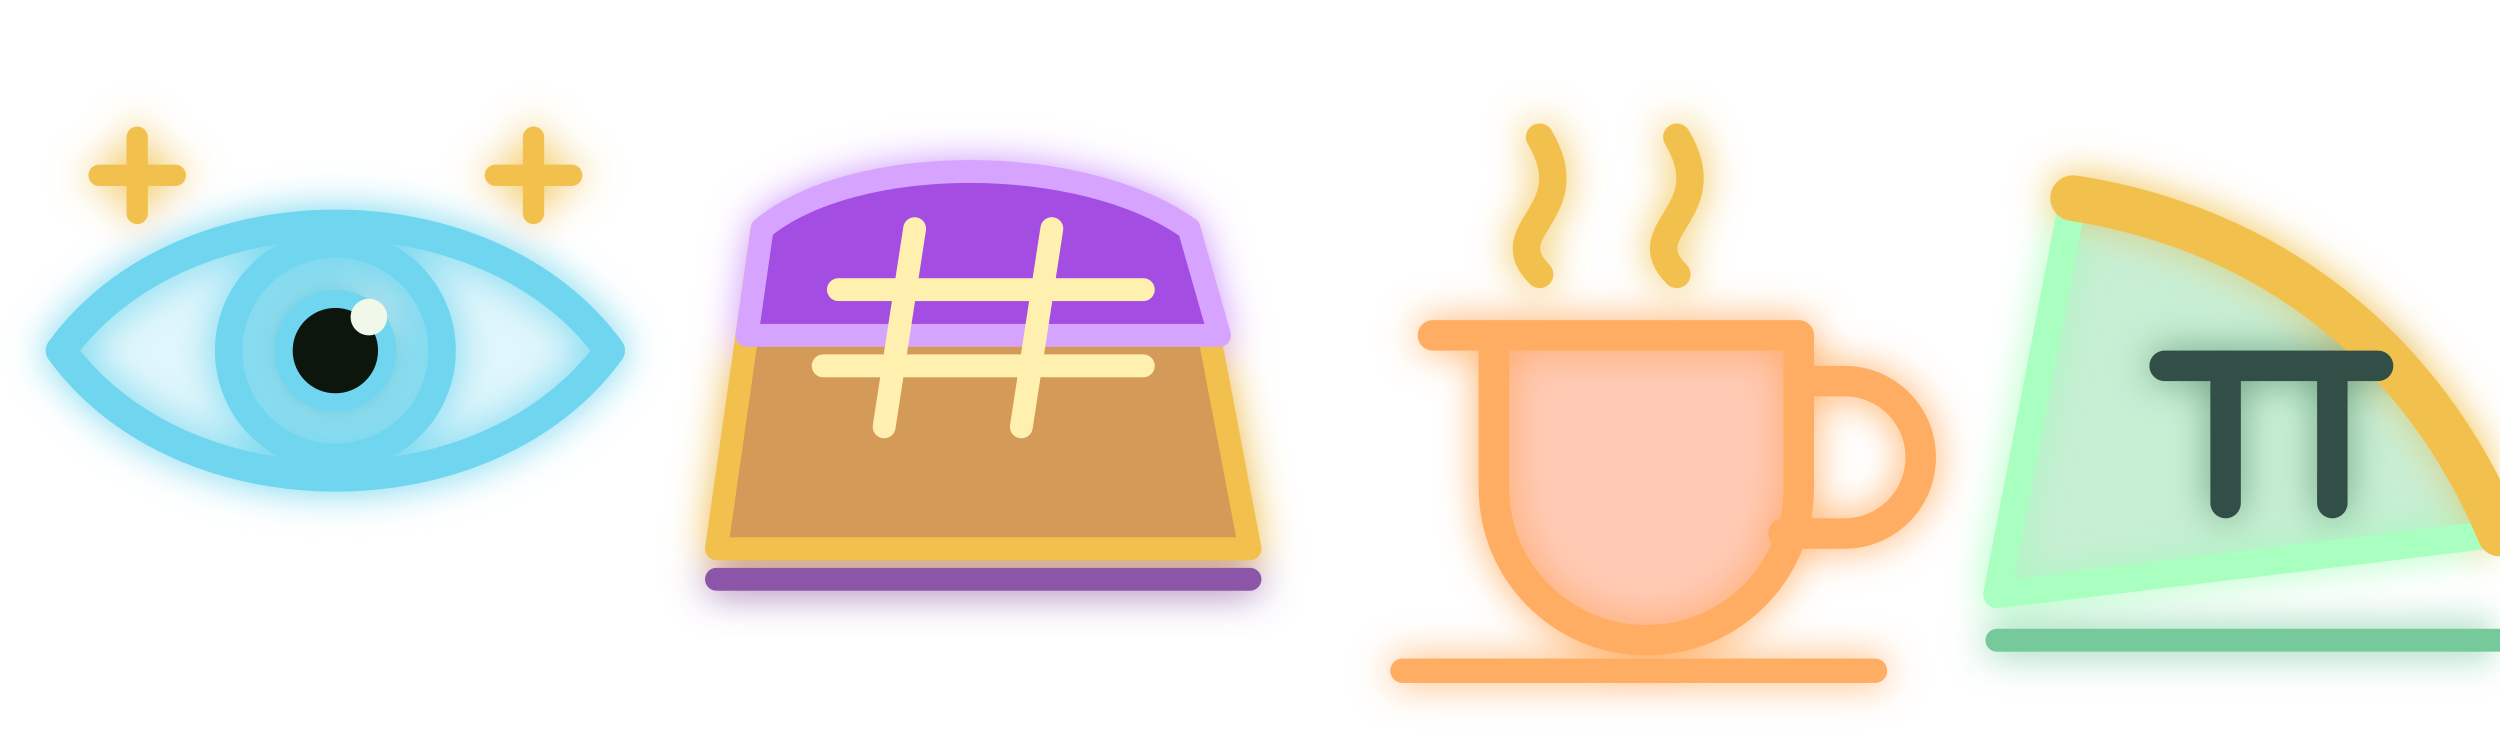
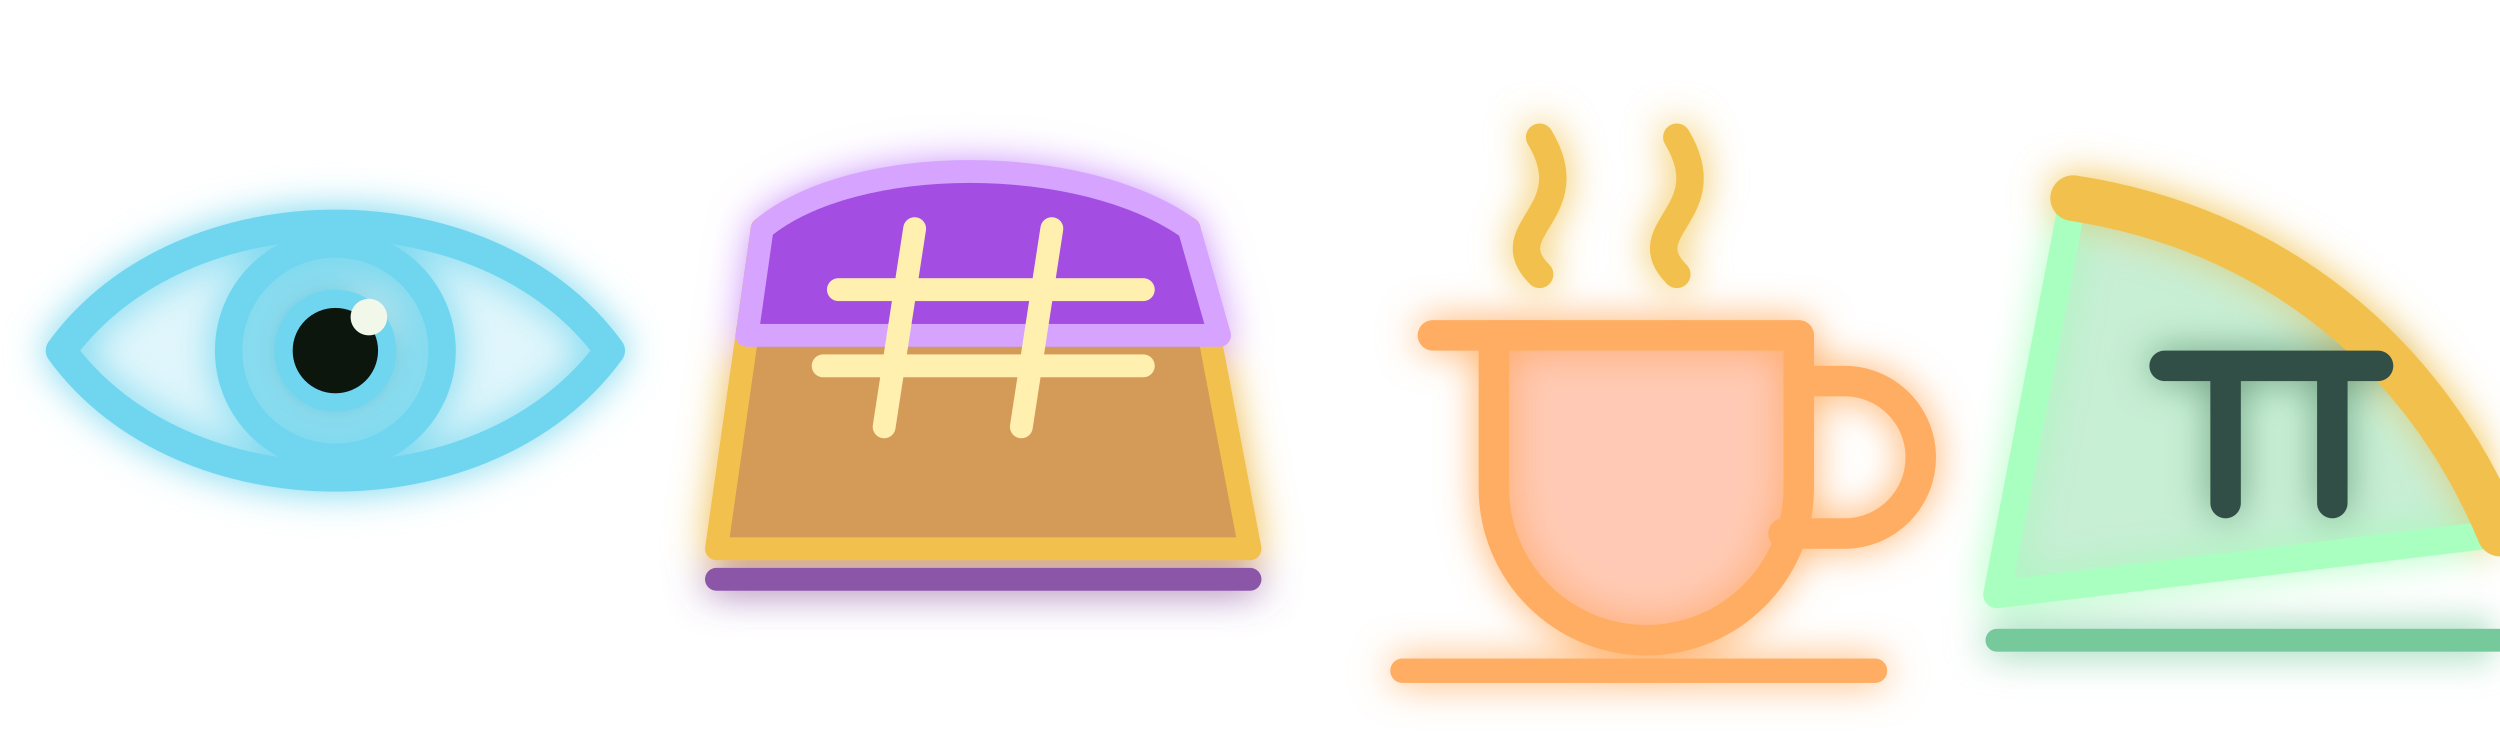
<svg xmlns="http://www.w3.org/2000/svg" viewBox="0 0 164 48" role="img" aria-labelledby="title description">
  <defs>
    <filter id="glow" x="-30%" y="-30%" width="160%" height="160%">
      <feGaussianBlur stdDeviation="1.3" result="blur" />
      <feMerge>
        <feMergeNode in="blur" />
        <feMergeNode in="SourceGraphic" />
      </feMerge>
    </filter>
  </defs>
  <g transform="translate(22 23)" fill="none" stroke="#70d5ee" stroke-linecap="round" stroke-linejoin="round" filter="url(#glow)">
    <path d="M-18 0C-10-11 10-11 18 0 10 11-10 11-18 0Z" fill="#70d5ee" fill-opacity="0.12" stroke-width="2" />
    <circle r="7" fill="#70d5ee" fill-opacity="0.38" stroke-width="1.8" />
    <circle r="3.4" fill="#071310" stroke-width="1.2" />
    <circle cx="2.2" cy="-2.2" r="1.2" fill="#f2f8e9" stroke="none" />
-     <path d="M-13-14v5M-15.5-11.5h5M13-14v5M10.5-11.5h5" stroke="#f2c14e" stroke-width="1.4" />
  </g>
  <g transform="translate(45 5)" stroke-linecap="round" stroke-linejoin="round" filter="url(#glow)">
    <path d="M2 31 5 10h28l4 21H2Z" fill="#d49a58" stroke="#f2c14e" stroke-width="1.5" />
    <path d="M5 10c6-5 21-5 28 0l2 7H4l1-7Z" fill="#a34de2" stroke="#d6a3ff" stroke-width="1.5" />
    <path d="M15 10 13 23M24 10l-2 13M10 14h20M9 19h21" fill="none" stroke="#fff0b0" stroke-width="1.5" />
    <path d="M2 33h35" stroke="#8b55a8" stroke-width="1.5" />
  </g>
  <g transform="translate(91 7)" fill="none" stroke-linecap="round" stroke-linejoin="round" filter="url(#glow)">
    <path d="M3 15h24v10a10 10 0 0 1-20 0V15Z" fill="#ff936b" fill-opacity="0.3" stroke="#ffad62" stroke-width="2" />
    <path d="M27 18h3a5 5 0 0 1 0 10h-4" stroke="#ffad62" stroke-width="2" />
    <path d="M10 11c-3-3 3-4 0-9M19 11c-3-3 3-4 0-9" stroke="#f2c14e" stroke-width="1.8" />
    <path d="M1 37h31" stroke="#ffad62" stroke-width="1.6" />
  </g>
  <g transform="translate(129 6)" stroke-linecap="round" stroke-linejoin="round" filter="url(#glow)">
    <path d="M2 33 7 7c13 2 23 10 28 22L2 33Z" fill="#9ce4b5" fill-opacity="0.34" stroke="#a9ffbf" stroke-width="1.8" />
    <path d="M7 7c13 2 23 10 28 22" fill="none" stroke="#f2c14e" stroke-width="3" />
    <path d="M13 18h14M17 18v9M24 18v9" fill="none" stroke="#315047" stroke-width="2" />
    <path d="M2 36h34" stroke="#75c99b" stroke-width="1.5" />
  </g>
</svg>
